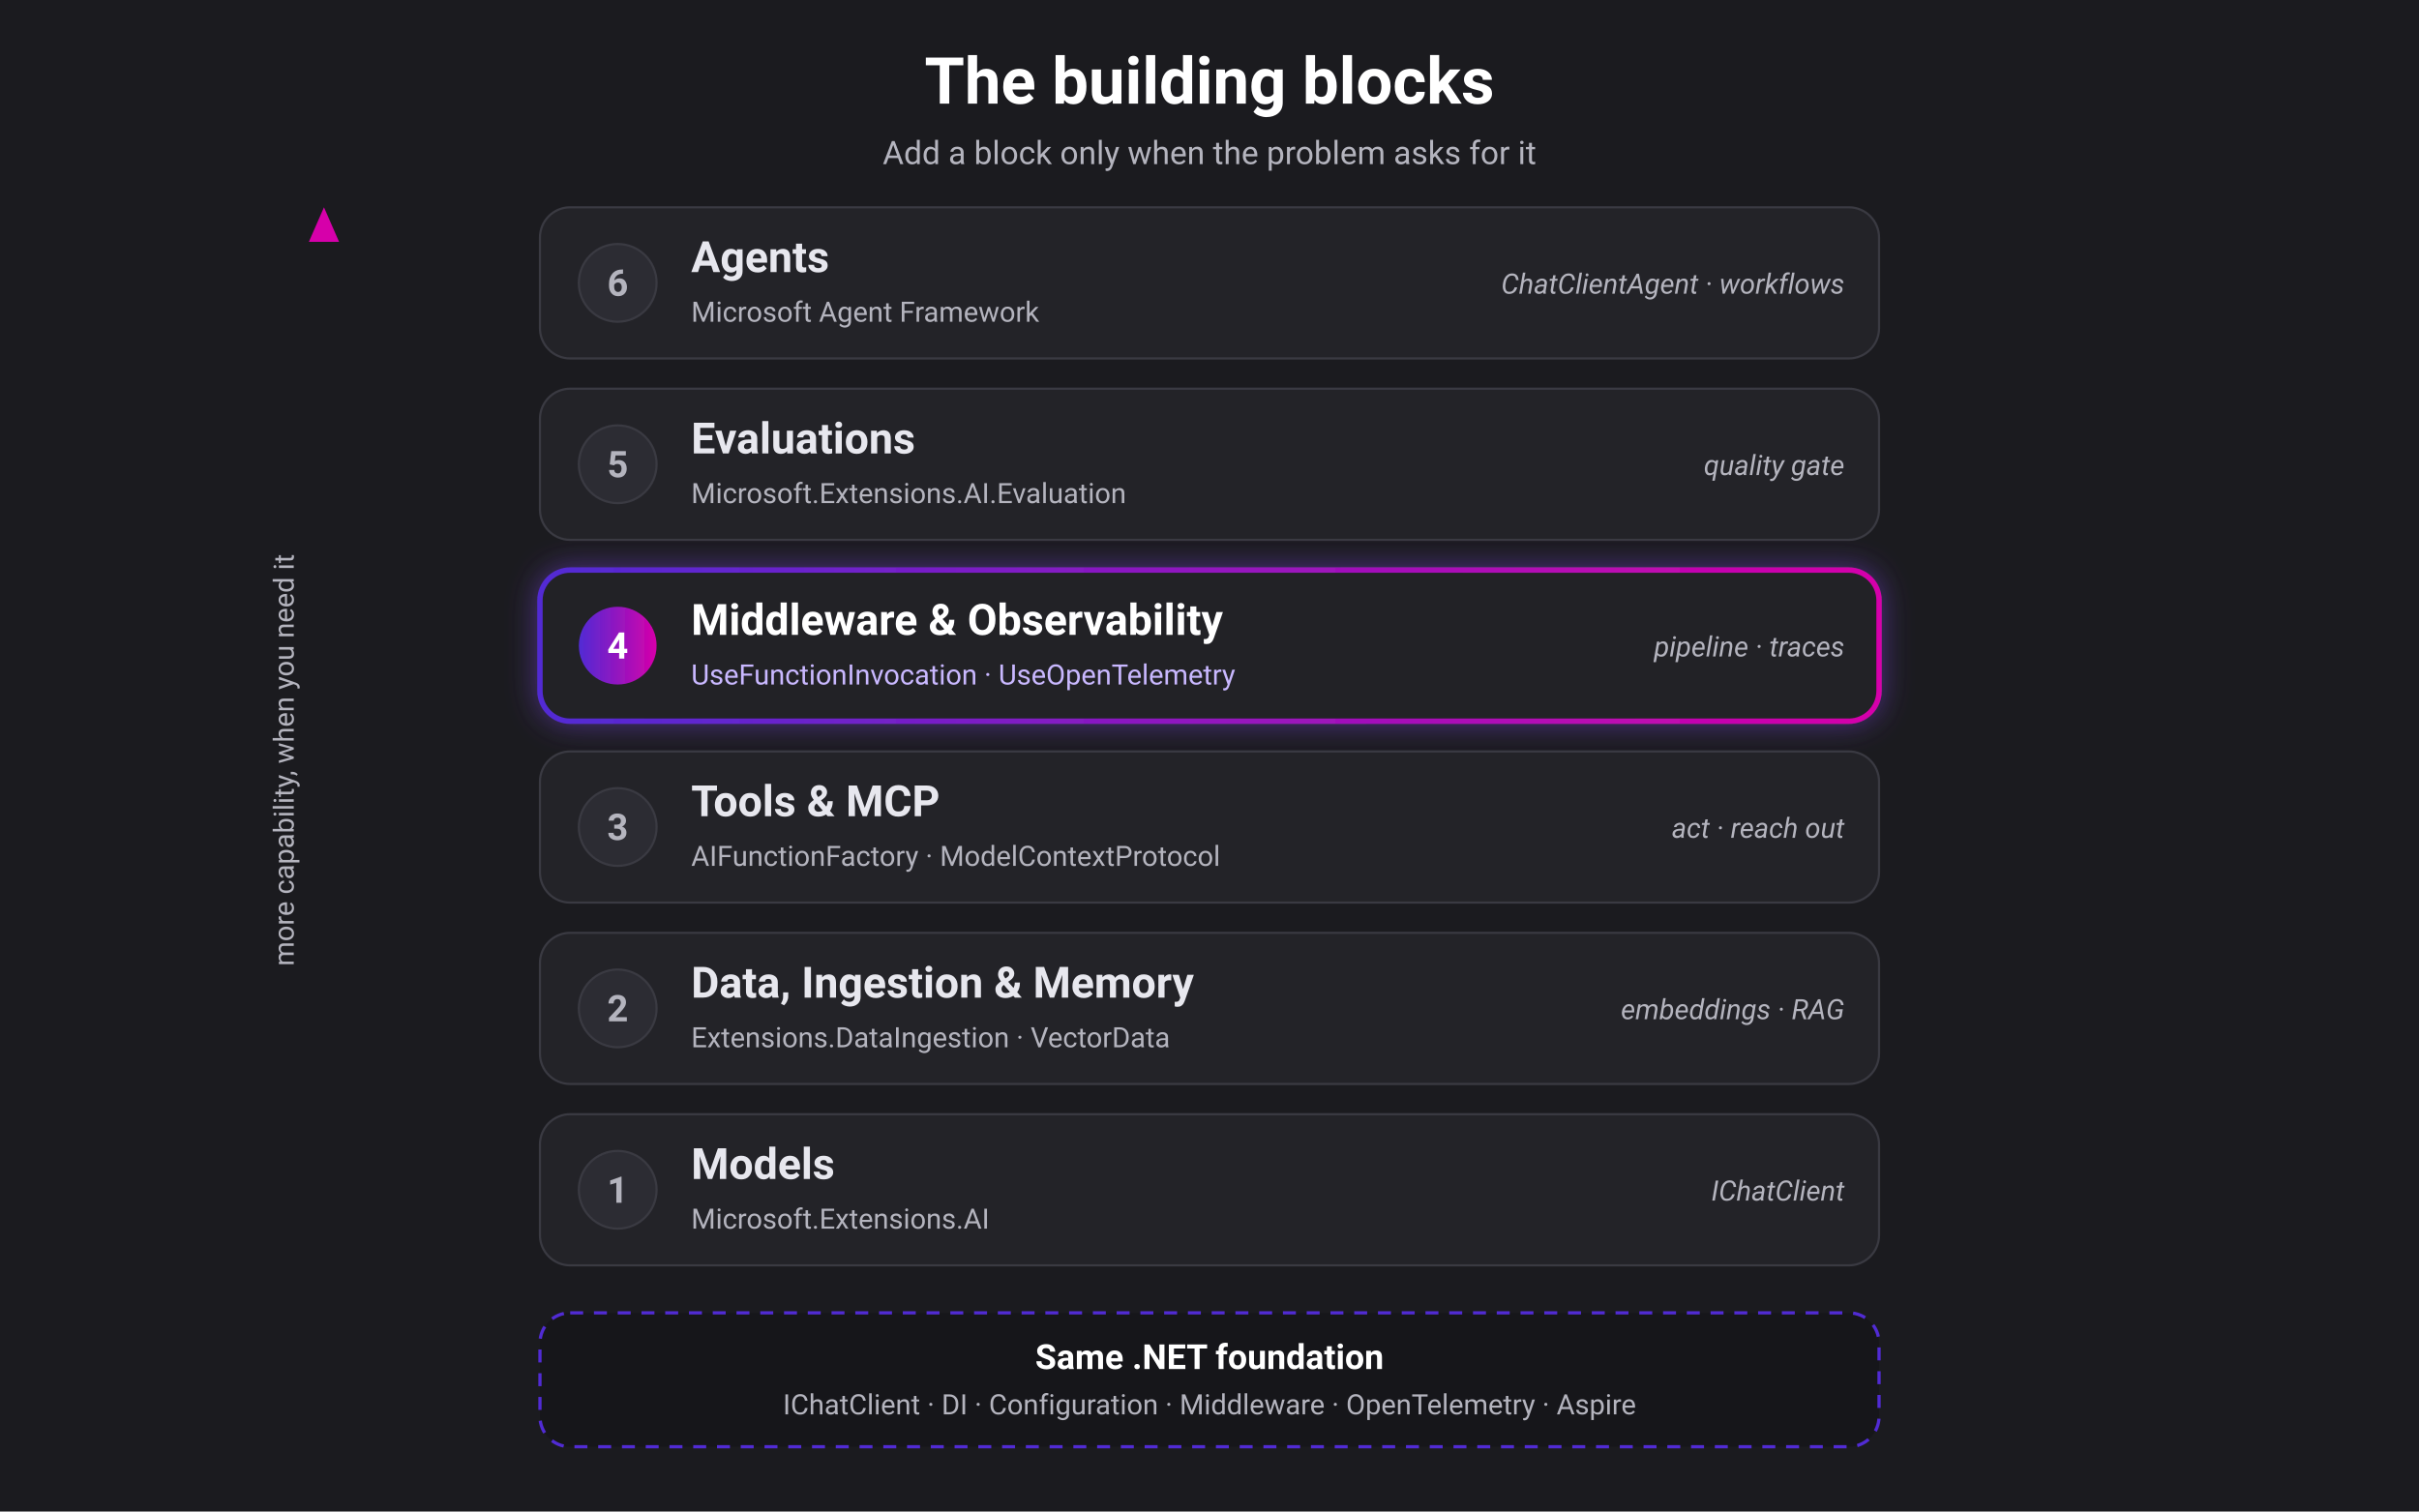
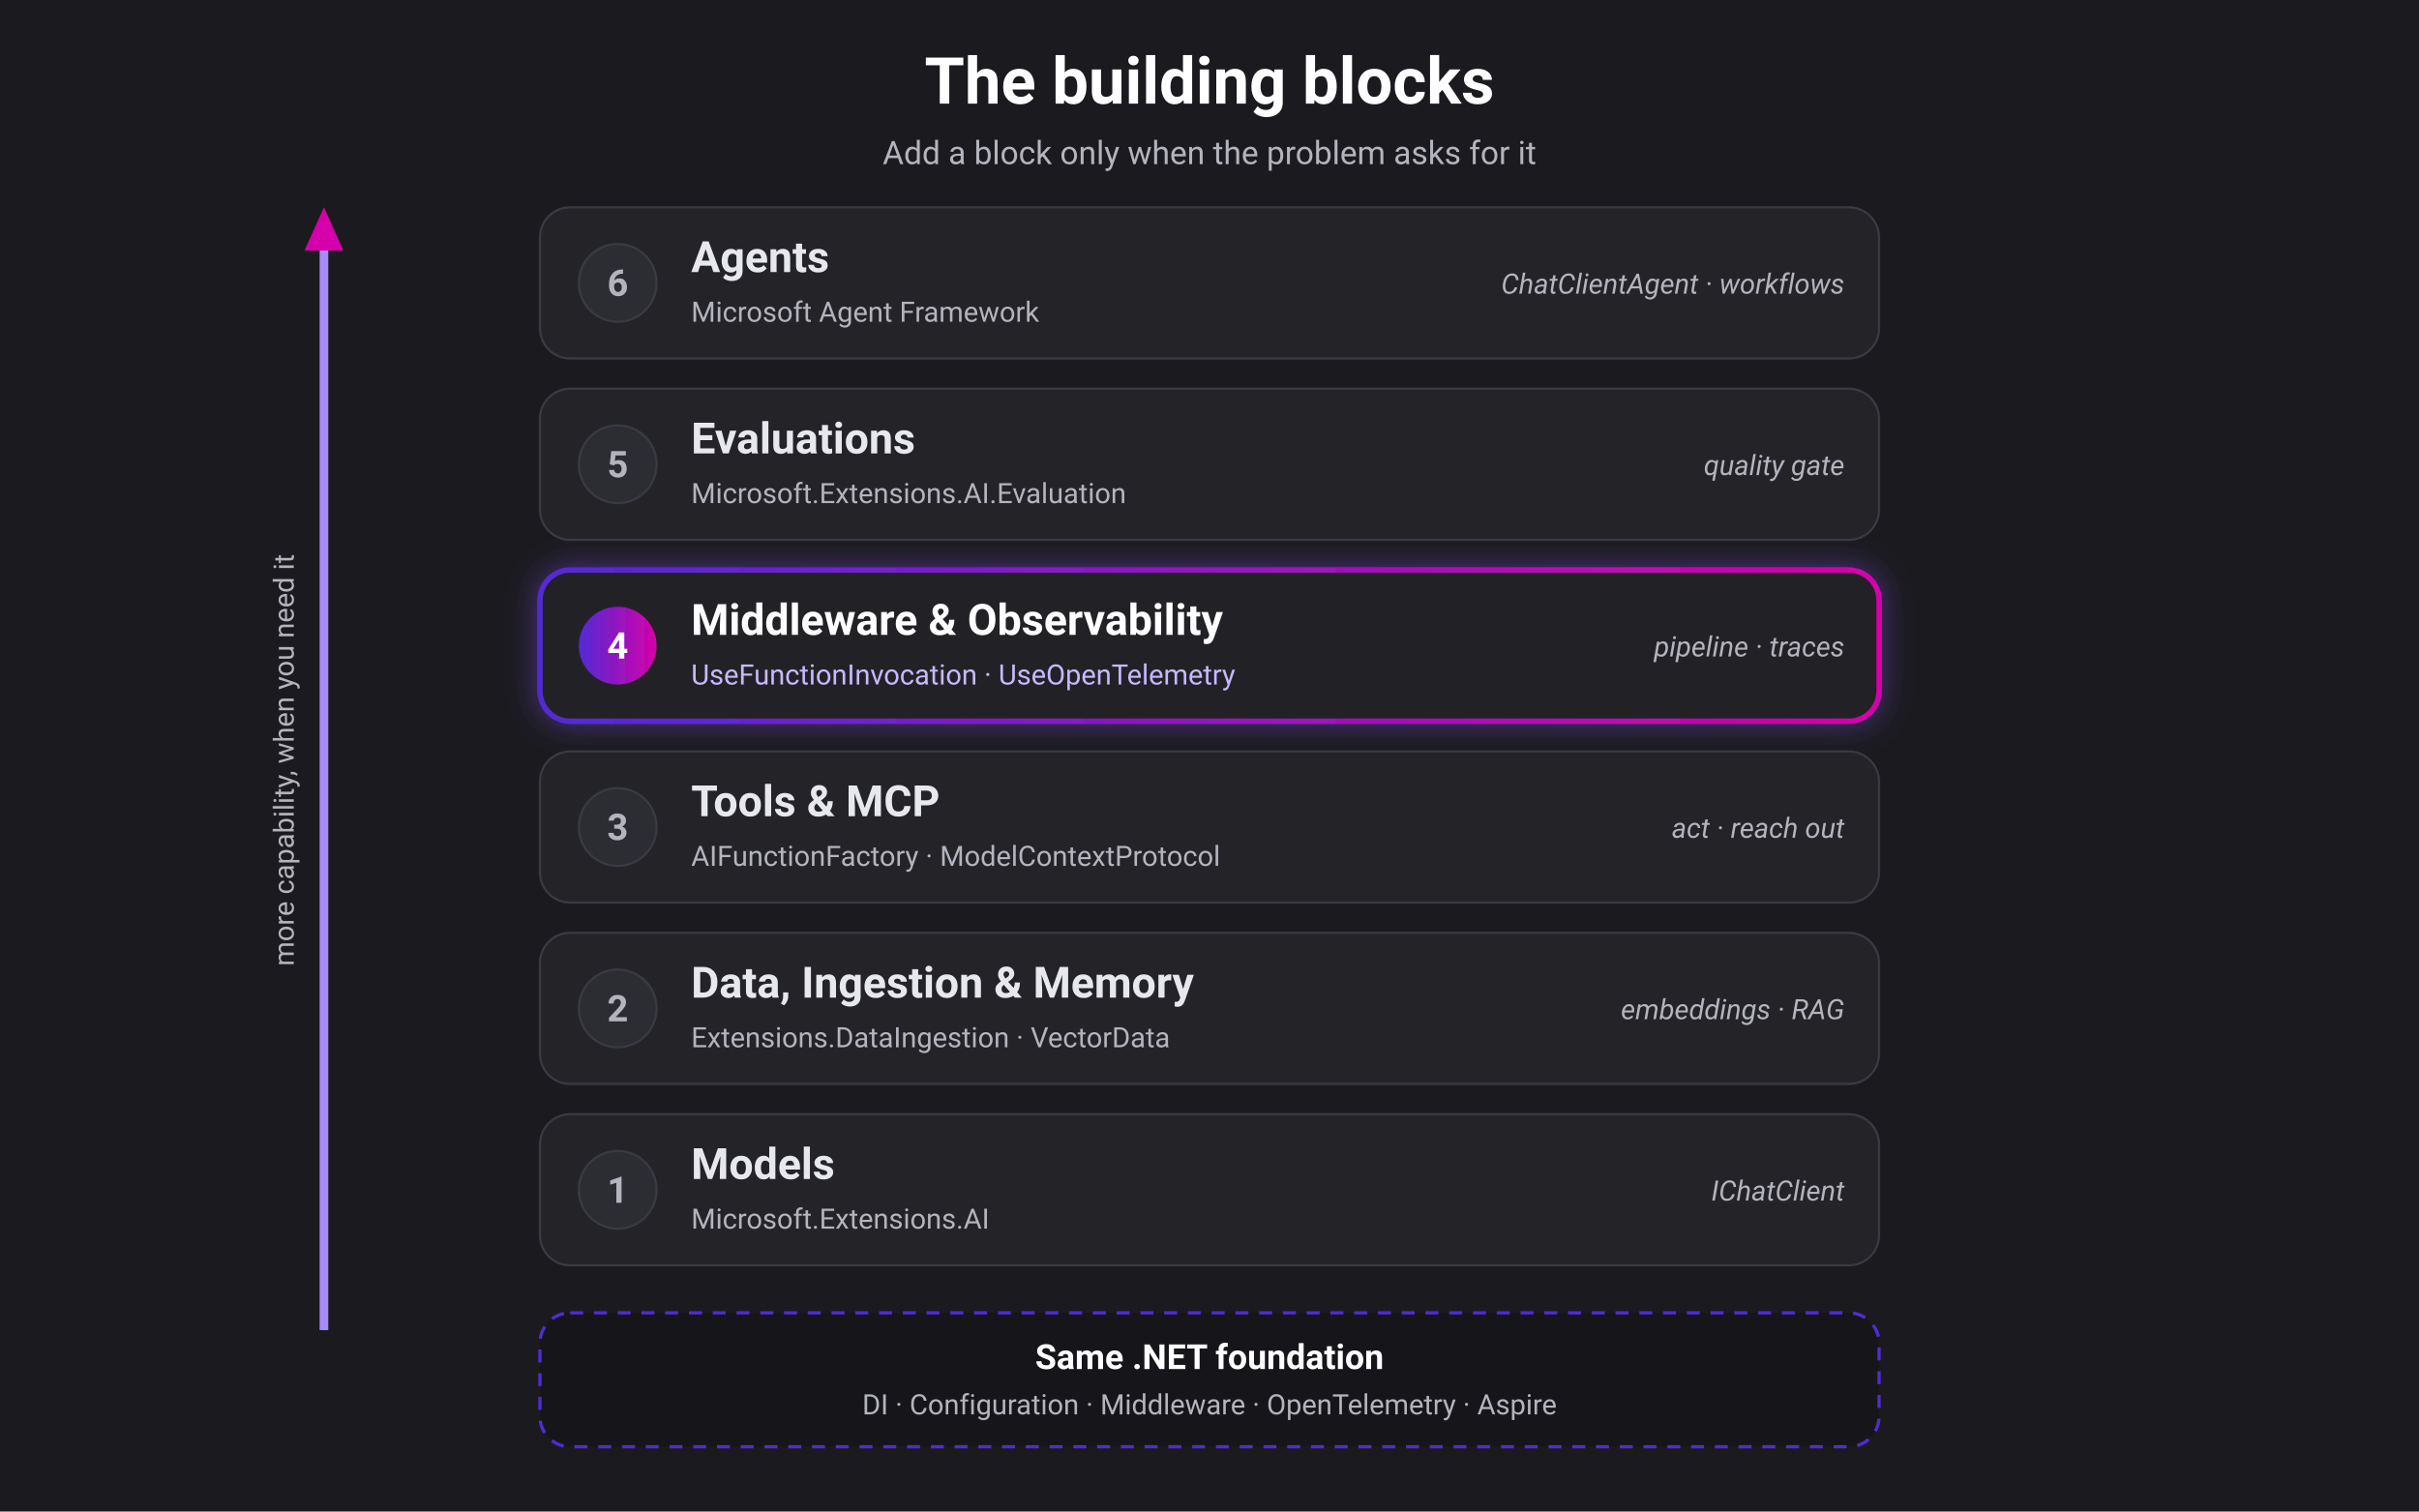
<svg xmlns="http://www.w3.org/2000/svg" viewBox="0 0 1120 700" width="1120" height="700" role="img">
  <defs>
    <linearGradient id="grad" x1="0" y1="0" x2="1" y2="0">
      <stop offset="0" stop-color="#512bd4" />
      <stop offset="1" stop-color="#d600aa" />
    </linearGradient>
    <linearGradient id="gradV" x1="0" y1="1" x2="0" y2="0">
-       <stop offset="0" stop-color="#512bd4" />
+       <stop offset="0" stop-color="#a78bfa" />
      <stop offset="1" stop-color="#d600aa" />
    </linearGradient>
    <filter id="soft" x="-20%" y="-20%" width="140%" height="140%">
      <feDropShadow dx="0" dy="0" stdDeviation="7" flood-color="#8a4bff" flood-opacity="0.45" />
    </filter>
  </defs>
  <rect width="1120" height="700" fill="#1b1b1f" />
  <text x="560" y="48" text-anchor="middle" fill="#ffffff" font-family="'Segoe UI', system-ui, -apple-system, Roboto, sans-serif" font-size="30" font-weight="700">The building blocks</text>
  <text x="560" y="76" text-anchor="middle" fill="#b4b4be" font-family="'Segoe UI', system-ui, -apple-system, Roboto, sans-serif" font-size="15">Add a block only when the problem asks for it</text>
  <g>
    <rect x="250" y="96" width="620" height="70" rx="14" fill="#232328" stroke="#3a3a42" stroke-width="1" />
    <circle cx="286" cy="131" r="18" fill="#2c2c33" stroke="#3a3a42" />
    <text x="286" y="137" text-anchor="middle" fill="#b4b4be" font-family="'Segoe UI', system-ui, -apple-system, Roboto, sans-serif" font-size="17" font-weight="700">6</text>
    <text x="320" y="126" fill="#e7e7ee" font-family="'Segoe UI', system-ui, -apple-system, Roboto, sans-serif" font-size="20" font-weight="700">Agents</text>
    <text x="320" y="149" fill="#b4b4be" font-family="'Segoe UI', system-ui, -apple-system, Roboto, sans-serif" font-size="13">Microsoft Agent Framework</text>
    <text x="854" y="136" text-anchor="end" fill="#b4b4be" font-family="'Segoe UI', system-ui, -apple-system, Roboto, sans-serif" font-size="13" font-style="italic">ChatClientAgent · workflows</text>
  </g>
  <g>
    <rect x="250" y="180" width="620" height="70" rx="14" fill="#232328" stroke="#3a3a42" stroke-width="1" />
    <circle cx="286" cy="215" r="18" fill="#2c2c33" stroke="#3a3a42" />
    <text x="286" y="221" text-anchor="middle" fill="#b4b4be" font-family="'Segoe UI', system-ui, -apple-system, Roboto, sans-serif" font-size="17" font-weight="700">5</text>
    <text x="320" y="210" fill="#e7e7ee" font-family="'Segoe UI', system-ui, -apple-system, Roboto, sans-serif" font-size="20" font-weight="700">Evaluations</text>
    <text x="320" y="233" fill="#b4b4be" font-family="'Segoe UI', system-ui, -apple-system, Roboto, sans-serif" font-size="13">Microsoft.Extensions.AI.Evaluation</text>
    <text x="854" y="220" text-anchor="end" fill="#b4b4be" font-family="'Segoe UI', system-ui, -apple-system, Roboto, sans-serif" font-size="13" font-style="italic">quality gate</text>
  </g>
  <g filter="url(#soft)">
    <rect x="250" y="264" width="620" height="70" rx="14" fill="#232328" stroke="url(#grad)" stroke-width="2.5" />
    <circle cx="286" cy="299" r="18" fill="url(#grad)" stroke="none" />
    <text x="286" y="305" text-anchor="middle" fill="#ffffff" font-family="'Segoe UI', system-ui, -apple-system, Roboto, sans-serif" font-size="17" font-weight="700">4</text>
    <text x="320" y="294" fill="#ffffff" font-family="'Segoe UI', system-ui, -apple-system, Roboto, sans-serif" font-size="20" font-weight="700">Middleware &amp; Observability</text>
    <text x="320" y="317" fill="#c9b8ff" font-family="'Segoe UI', system-ui, -apple-system, Roboto, sans-serif" font-size="13">UseFunctionInvocation · UseOpenTelemetry</text>
    <text x="854" y="304" text-anchor="end" fill="#b4b4be" font-family="'Segoe UI', system-ui, -apple-system, Roboto, sans-serif" font-size="13" font-style="italic">pipeline · traces</text>
  </g>
  <g>
    <rect x="250" y="348" width="620" height="70" rx="14" fill="#232328" stroke="#3a3a42" stroke-width="1" />
    <circle cx="286" cy="383" r="18" fill="#2c2c33" stroke="#3a3a42" />
    <text x="286" y="389" text-anchor="middle" fill="#b4b4be" font-family="'Segoe UI', system-ui, -apple-system, Roboto, sans-serif" font-size="17" font-weight="700">3</text>
    <text x="320" y="378" fill="#e7e7ee" font-family="'Segoe UI', system-ui, -apple-system, Roboto, sans-serif" font-size="20" font-weight="700">Tools &amp; MCP</text>
    <text x="320" y="401" fill="#b4b4be" font-family="'Segoe UI', system-ui, -apple-system, Roboto, sans-serif" font-size="13">AIFunctionFactory · ModelContextProtocol</text>
    <text x="854" y="388" text-anchor="end" fill="#b4b4be" font-family="'Segoe UI', system-ui, -apple-system, Roboto, sans-serif" font-size="13" font-style="italic">act · reach out</text>
  </g>
  <g>
    <rect x="250" y="432" width="620" height="70" rx="14" fill="#232328" stroke="#3a3a42" stroke-width="1" />
    <circle cx="286" cy="467" r="18" fill="#2c2c33" stroke="#3a3a42" />
    <text x="286" y="473" text-anchor="middle" fill="#b4b4be" font-family="'Segoe UI', system-ui, -apple-system, Roboto, sans-serif" font-size="17" font-weight="700">2</text>
    <text x="320" y="462" fill="#e7e7ee" font-family="'Segoe UI', system-ui, -apple-system, Roboto, sans-serif" font-size="20" font-weight="700">Data, Ingestion &amp; Memory</text>
    <text x="320" y="485" fill="#b4b4be" font-family="'Segoe UI', system-ui, -apple-system, Roboto, sans-serif" font-size="13">Extensions.DataIngestion · VectorData</text>
    <text x="854" y="472" text-anchor="end" fill="#b4b4be" font-family="'Segoe UI', system-ui, -apple-system, Roboto, sans-serif" font-size="13" font-style="italic">embeddings · RAG</text>
  </g>
  <g>
    <rect x="250" y="516" width="620" height="70" rx="14" fill="#232328" stroke="#3a3a42" stroke-width="1" />
    <circle cx="286" cy="551" r="18" fill="#2c2c33" stroke="#3a3a42" />
    <text x="286" y="557" text-anchor="middle" fill="#b4b4be" font-family="'Segoe UI', system-ui, -apple-system, Roboto, sans-serif" font-size="17" font-weight="700">1</text>
    <text x="320" y="546" fill="#e7e7ee" font-family="'Segoe UI', system-ui, -apple-system, Roboto, sans-serif" font-size="20" font-weight="700">Models</text>
    <text x="320" y="569" fill="#b4b4be" font-family="'Segoe UI', system-ui, -apple-system, Roboto, sans-serif" font-size="13">Microsoft.Extensions.AI</text>
    <text x="854" y="556" text-anchor="end" fill="#b4b4be" font-family="'Segoe UI', system-ui, -apple-system, Roboto, sans-serif" font-size="13" font-style="italic">IChatClient</text>
  </g>
  <rect x="250" y="608" width="620" height="62" rx="14" fill="#16161a" stroke="#512bd4" stroke-width="1.5" stroke-dasharray="6 5" />
  <text x="560" y="634" text-anchor="middle" fill="#ffffff" font-family="'Segoe UI', system-ui, -apple-system, Roboto, sans-serif" font-size="16" font-weight="700">Same .NET foundation</text>
-   <text x="560" y="655" text-anchor="middle" fill="#b4b4be" font-family="'Segoe UI', system-ui, -apple-system, Roboto, sans-serif" font-size="13">IChatClient · DI · Configuration · Middleware · OpenTelemetry · Aspire</text>
-   <line x1="150" y1="618" x2="150" y2="102" stroke="url(#gradV)" stroke-width="3" />
-   <path d="M 143 112 L 150 96 L 157 112 Z" fill="#d600aa" />
+   <text x="560" y="655" text-anchor="middle" fill="#b4b4be" font-family="'Segoe UI', system-ui, -apple-system, Roboto, sans-serif" font-size="13">DI · Configuration · Middleware · OpenTelemetry · Aspire</text>
+   <line x1="150" y1="616" x2="150" y2="104" stroke="#a78bfa" stroke-width="4" />
+   <path d="M 141 116 L 150 96 L 159 116 Z" fill="#d600aa" />
  <text x="136" y="352" fill="#b4b4be" font-family="'Segoe UI', system-ui, -apple-system, Roboto, sans-serif" font-size="13" transform="rotate(-90 136 352)" text-anchor="middle">more capability, when you need it</text>
</svg>
